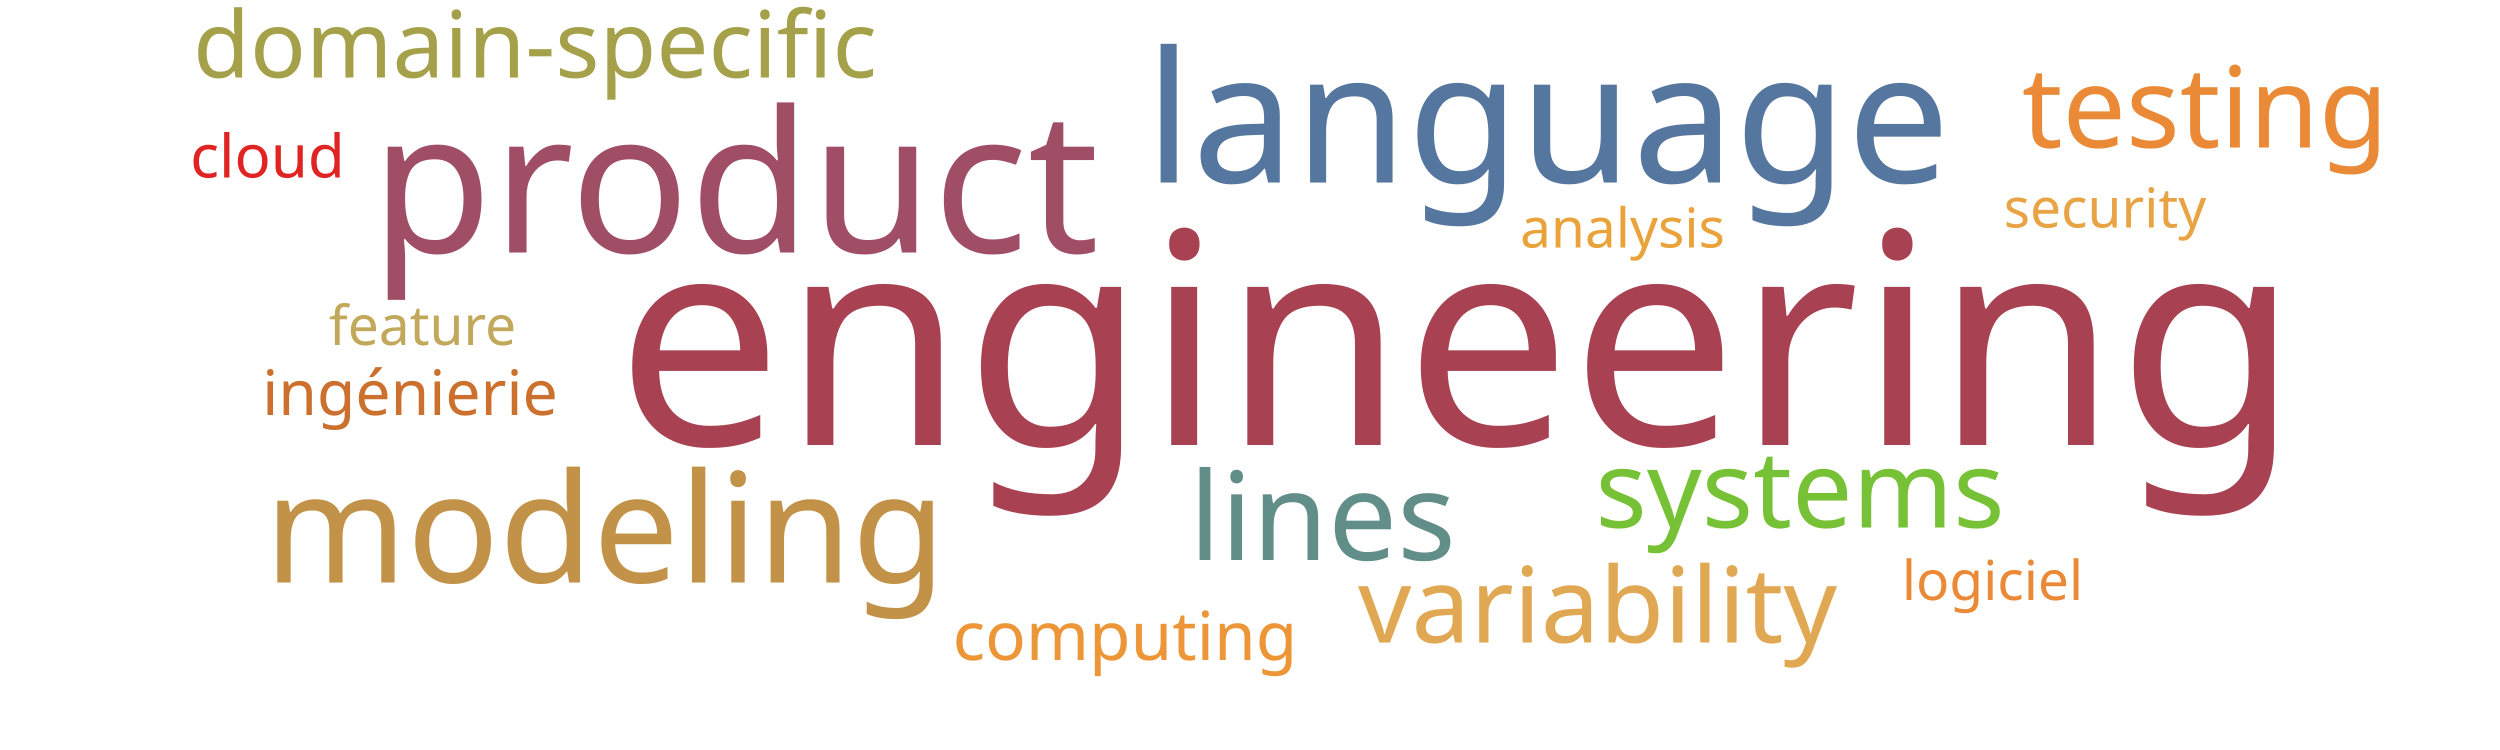
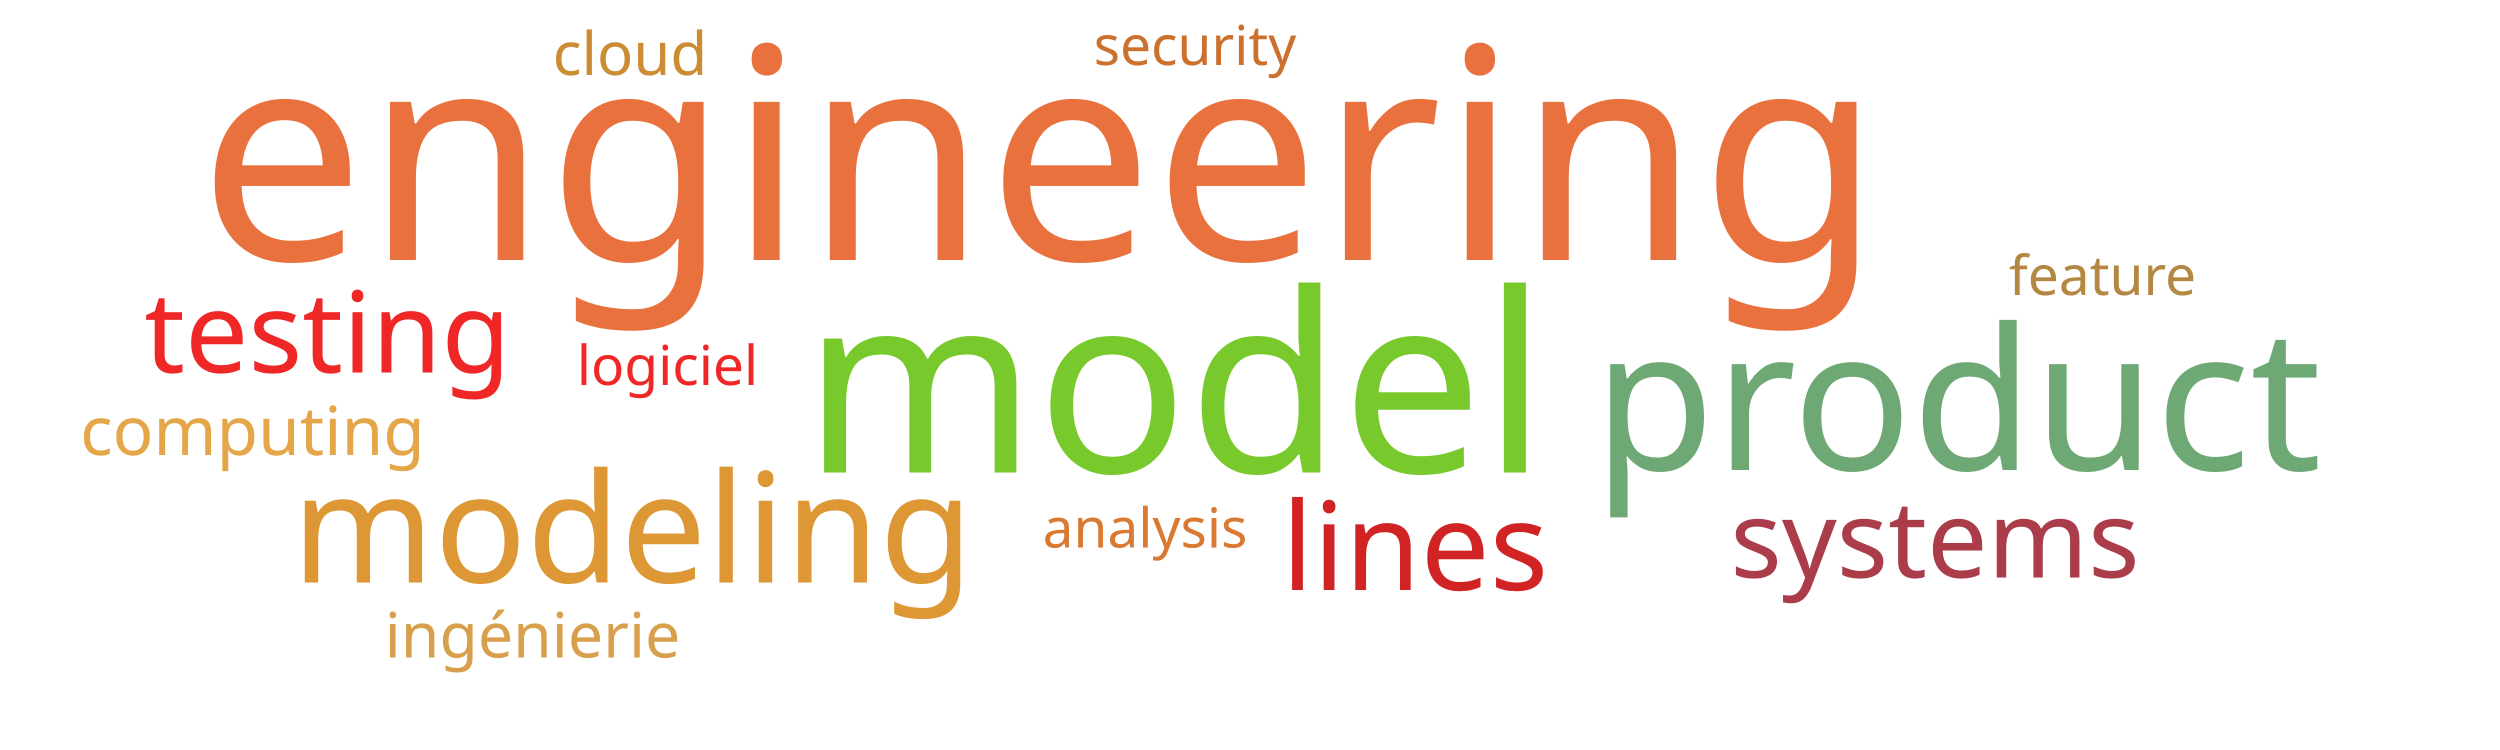
<svg xmlns="http://www.w3.org/2000/svg" width="1000" height="300">
  <g transform="translate(500, 150)">
-     <text text-anchor="middle" style="font-family: Impact; font-size: 118px; fill: #a84152" transform="translate(83,28)rotate(0)">engineering</text>
-     <text text-anchor="middle" style="font-family: Impact; font-size: 79px; fill: #9f4e66" transform="translate(-206,-49)rotate(0)">product</text>
-     <text text-anchor="middle" style="font-family: Impact; font-size: 73px; fill: #55769e" transform="translate(119,-77)rotate(0)">language</text>
-     <text text-anchor="middle" style="font-family: Impact; font-size: 61px; fill: #c39249" transform="translate(-258,83)rotate(0)">modeling</text>
-     <text text-anchor="middle" style="font-family: Impact; font-size: 49px; fill: #618e88" transform="translate(29,74)rotate(0)">lines</text>
-     <text text-anchor="middle" style="font-family: Impact; font-size: 45px; fill: #ea8a37" transform="translate(382,-91)rotate(0)">testing</text>
-     <text text-anchor="middle" style="font-family: Impact; font-size: 43px; fill: #76c135" transform="translate(220,61)rotate(0)">systems</text>
-     <text text-anchor="middle" style="font-family: Impact; font-size: 42px; fill: #e1a853" transform="translate(139,107)rotate(0)">variability</text>
-     <text text-anchor="middle" style="font-family: Impact; font-size: 37px; fill: #a5a14a" transform="translate(-286,-119)rotate(0)">domain-specific</text>
-     <text text-anchor="middle" style="font-family: Impact; font-size: 27px; fill: #ec9637" transform="translate(-50,114)rotate(0)">computing</text>
-     <text text-anchor="middle" style="font-family: Impact; font-size: 25px; fill: #cb702d" transform="translate(-336,16)rotate(0)">ingénierie</text>
-     <text text-anchor="middle" style="font-family: Impact; font-size: 24px; fill: #e02424" transform="translate(-393,-79)rotate(0)">cloud</text>
-     <text text-anchor="middle" style="font-family: Impact; font-size: 22px; fill: #ea8a37" transform="translate(297,90)rotate(0)">logiciel</text>
-     <text text-anchor="middle" style="font-family: Impact; font-size: 22px; fill: #c1a85a" transform="translate(-331,-12)rotate(0)">feature</text>
-     <text text-anchor="middle" style="font-family: Impact; font-size: 22px; fill: #eaa23b" transform="translate(149,-51)rotate(0)">analysis</text>
-     <text text-anchor="middle" style="font-family: Impact; font-size: 22px; fill: #e8a444" transform="translate(342,-59)rotate(0)">security</text>
+     <text text-anchor="middle" style="font-family: Impact; font-size: 118px; fill: #e9713e" transform="translate(-84,-46)rotate(0)">engineering</text>
+     <text text-anchor="middle" style="font-family: Impact; font-size: 100px; fill: #78c92b" transform="translate(-30,39)rotate(0)">model</text>
+     <text text-anchor="middle" style="font-family: Impact; font-size: 79px; fill: #6ea874" transform="translate(283,38)rotate(0)">product</text>
+     <text text-anchor="middle" style="font-family: Impact; font-size: 61px; fill: #dd9735" transform="translate(-247,83)rotate(0)">modeling</text>
+     <text text-anchor="middle" style="font-family: Impact; font-size: 49px; fill: #d12323" transform="translate(66,86)rotate(0)">lines</text>
+     <text text-anchor="middle" style="font-family: Impact; font-size: 45px; fill: #ef2727" transform="translate(-369,-1)rotate(0)">testing</text>
+     <text text-anchor="middle" style="font-family: Impact; font-size: 43px; fill: #ab3d4b" transform="translate(274,81)rotate(0)">systems</text>
+     <text text-anchor="middle" style="font-family: Impact; font-size: 27px; fill: #e5a549" transform="translate(-399,32)rotate(0)">computing</text>
+     <text text-anchor="middle" style="font-family: Impact; font-size: 25px; fill: #d8a04c" transform="translate(-287,113)rotate(0)">ingénierie</text>
+     <text text-anchor="middle" style="font-family: Impact; font-size: 24px; fill: #cc8c34" transform="translate(-248,-120)rotate(0)">cloud</text>
+     <text text-anchor="middle" style="font-family: Impact; font-size: 22px; fill: #ef2727" transform="translate(-233,4)rotate(0)">logiciel</text>
+     <text text-anchor="middle" style="font-family: Impact; font-size: 22px; fill: #b48742" transform="translate(341,-32)rotate(0)">feature</text>
+     <text text-anchor="middle" style="font-family: Impact; font-size: 22px; fill: #da7931" transform="translate(-42,69)rotate(0)">analysis</text>
+     <text text-anchor="middle" style="font-family: Impact; font-size: 22px; fill: #cb702d" transform="translate(-22,-124)rotate(0)">security</text>
  </g>
</svg>
